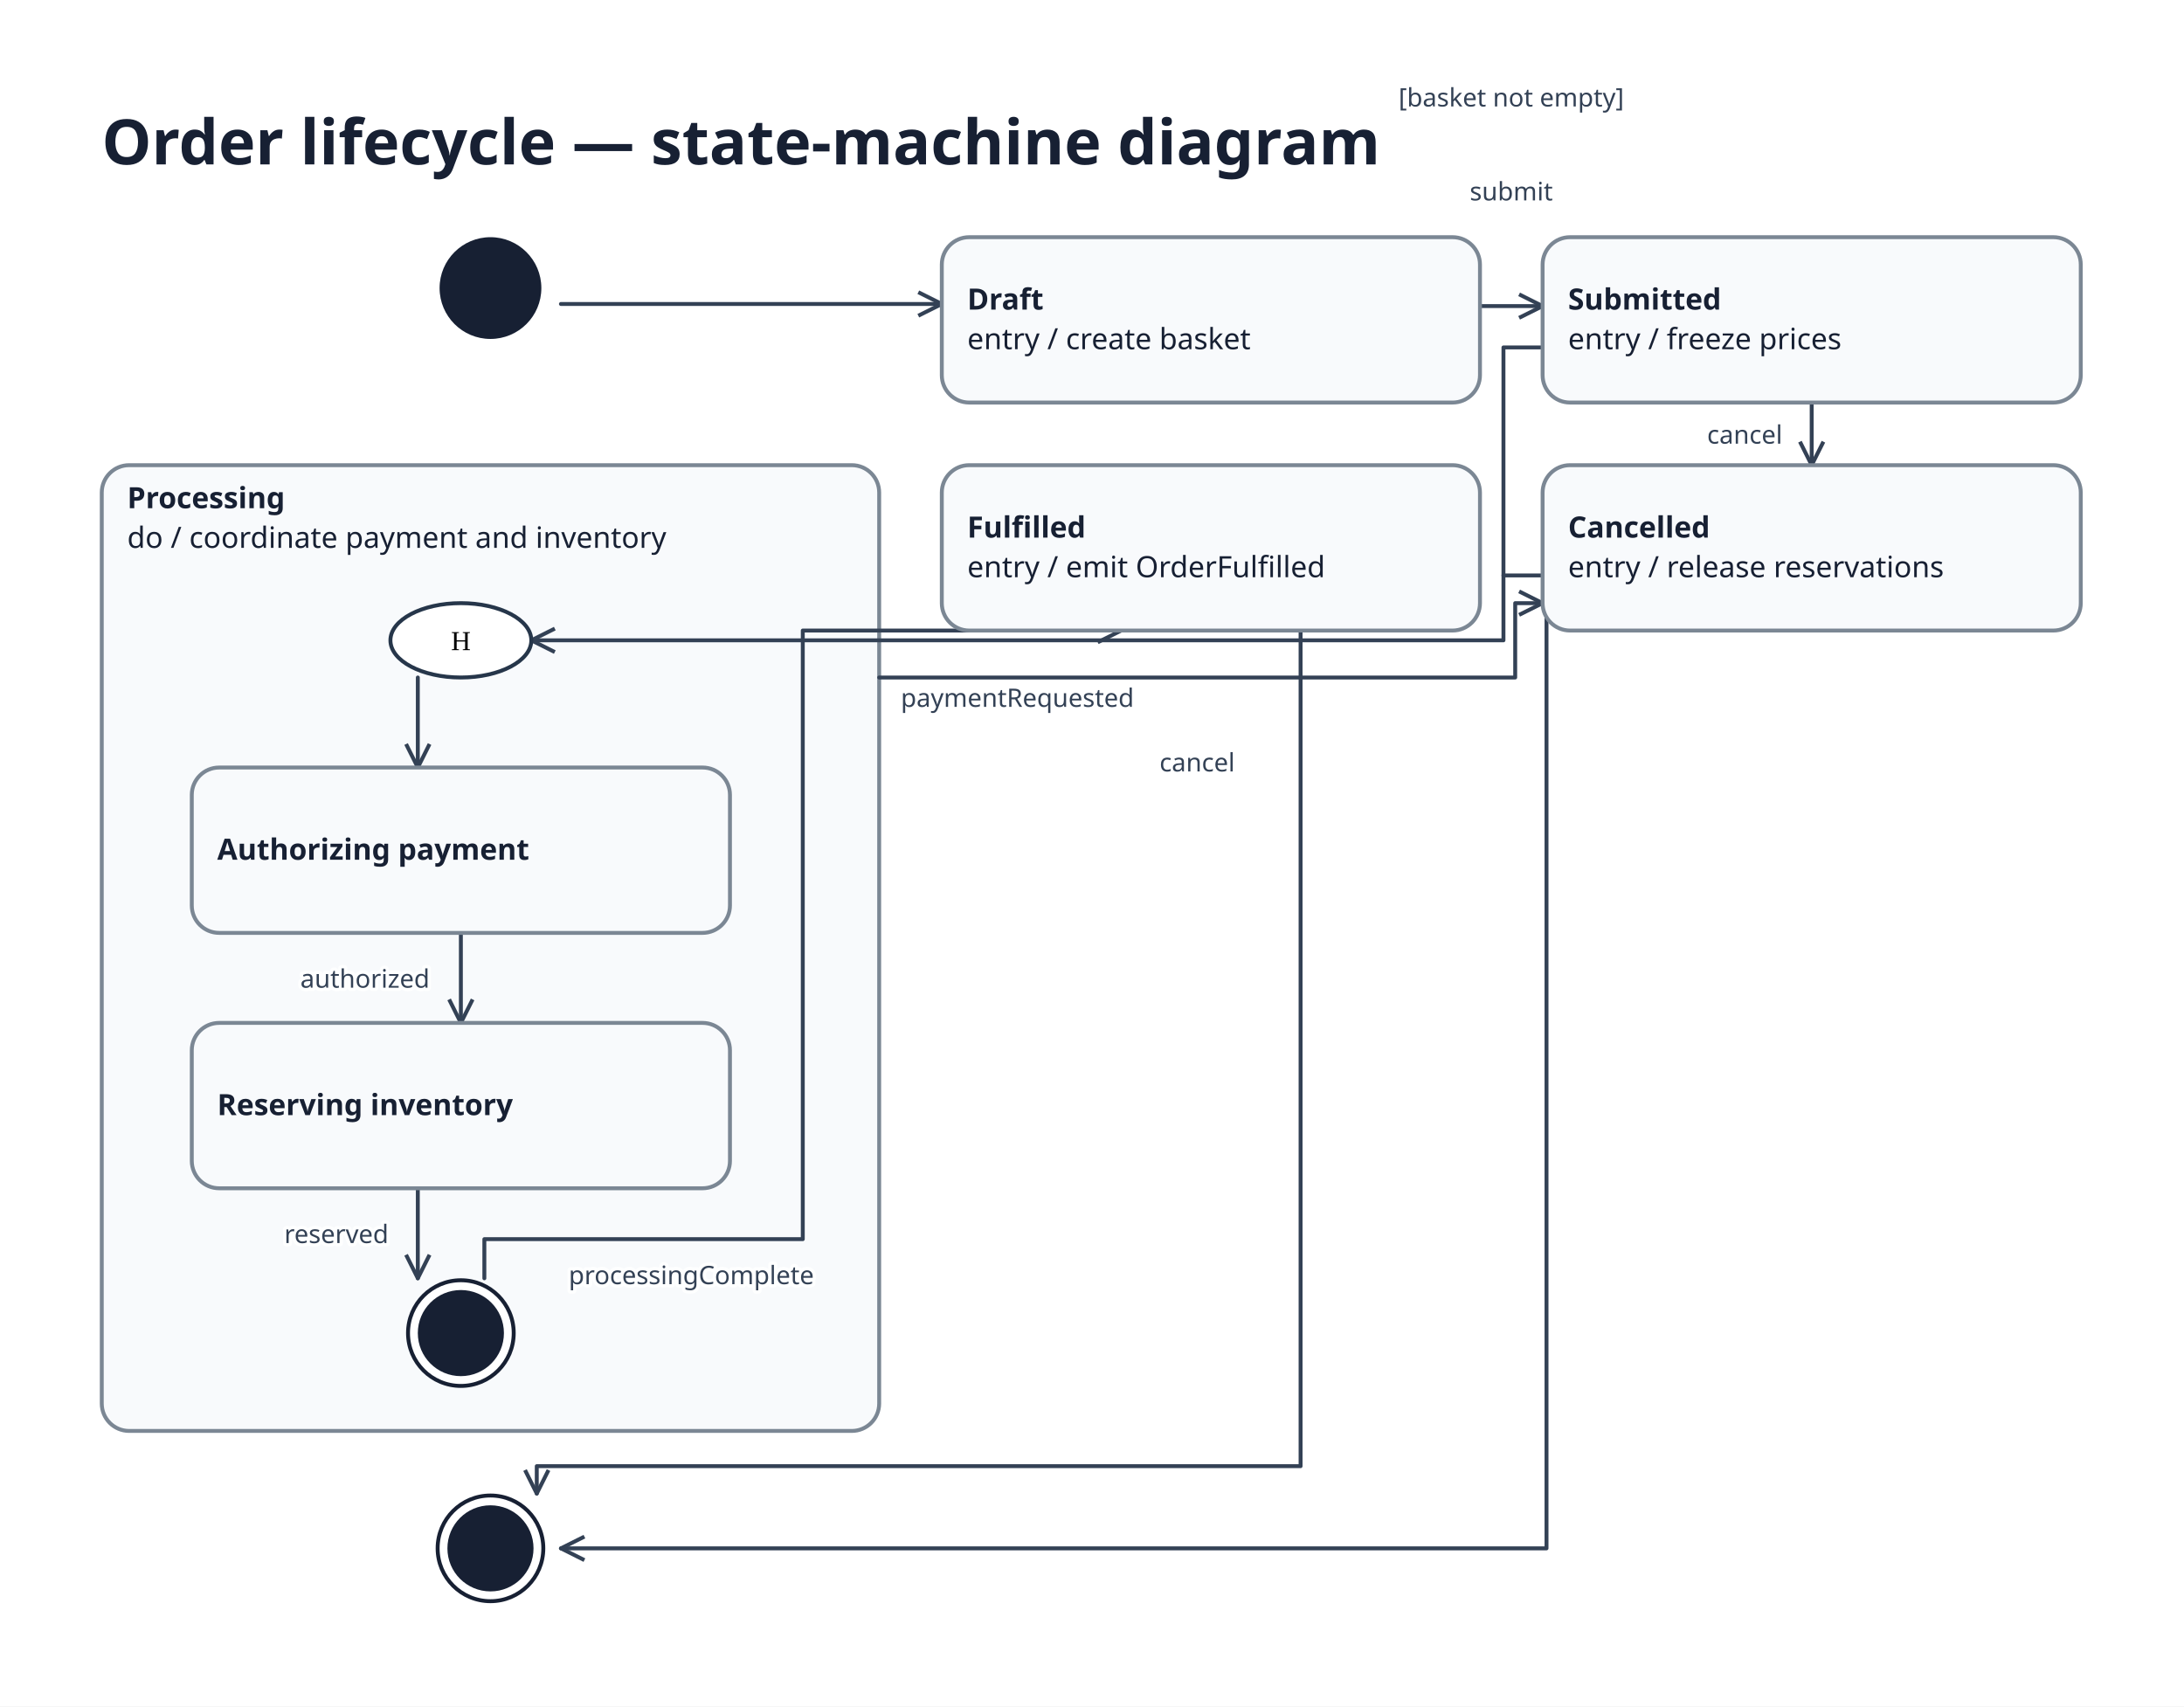
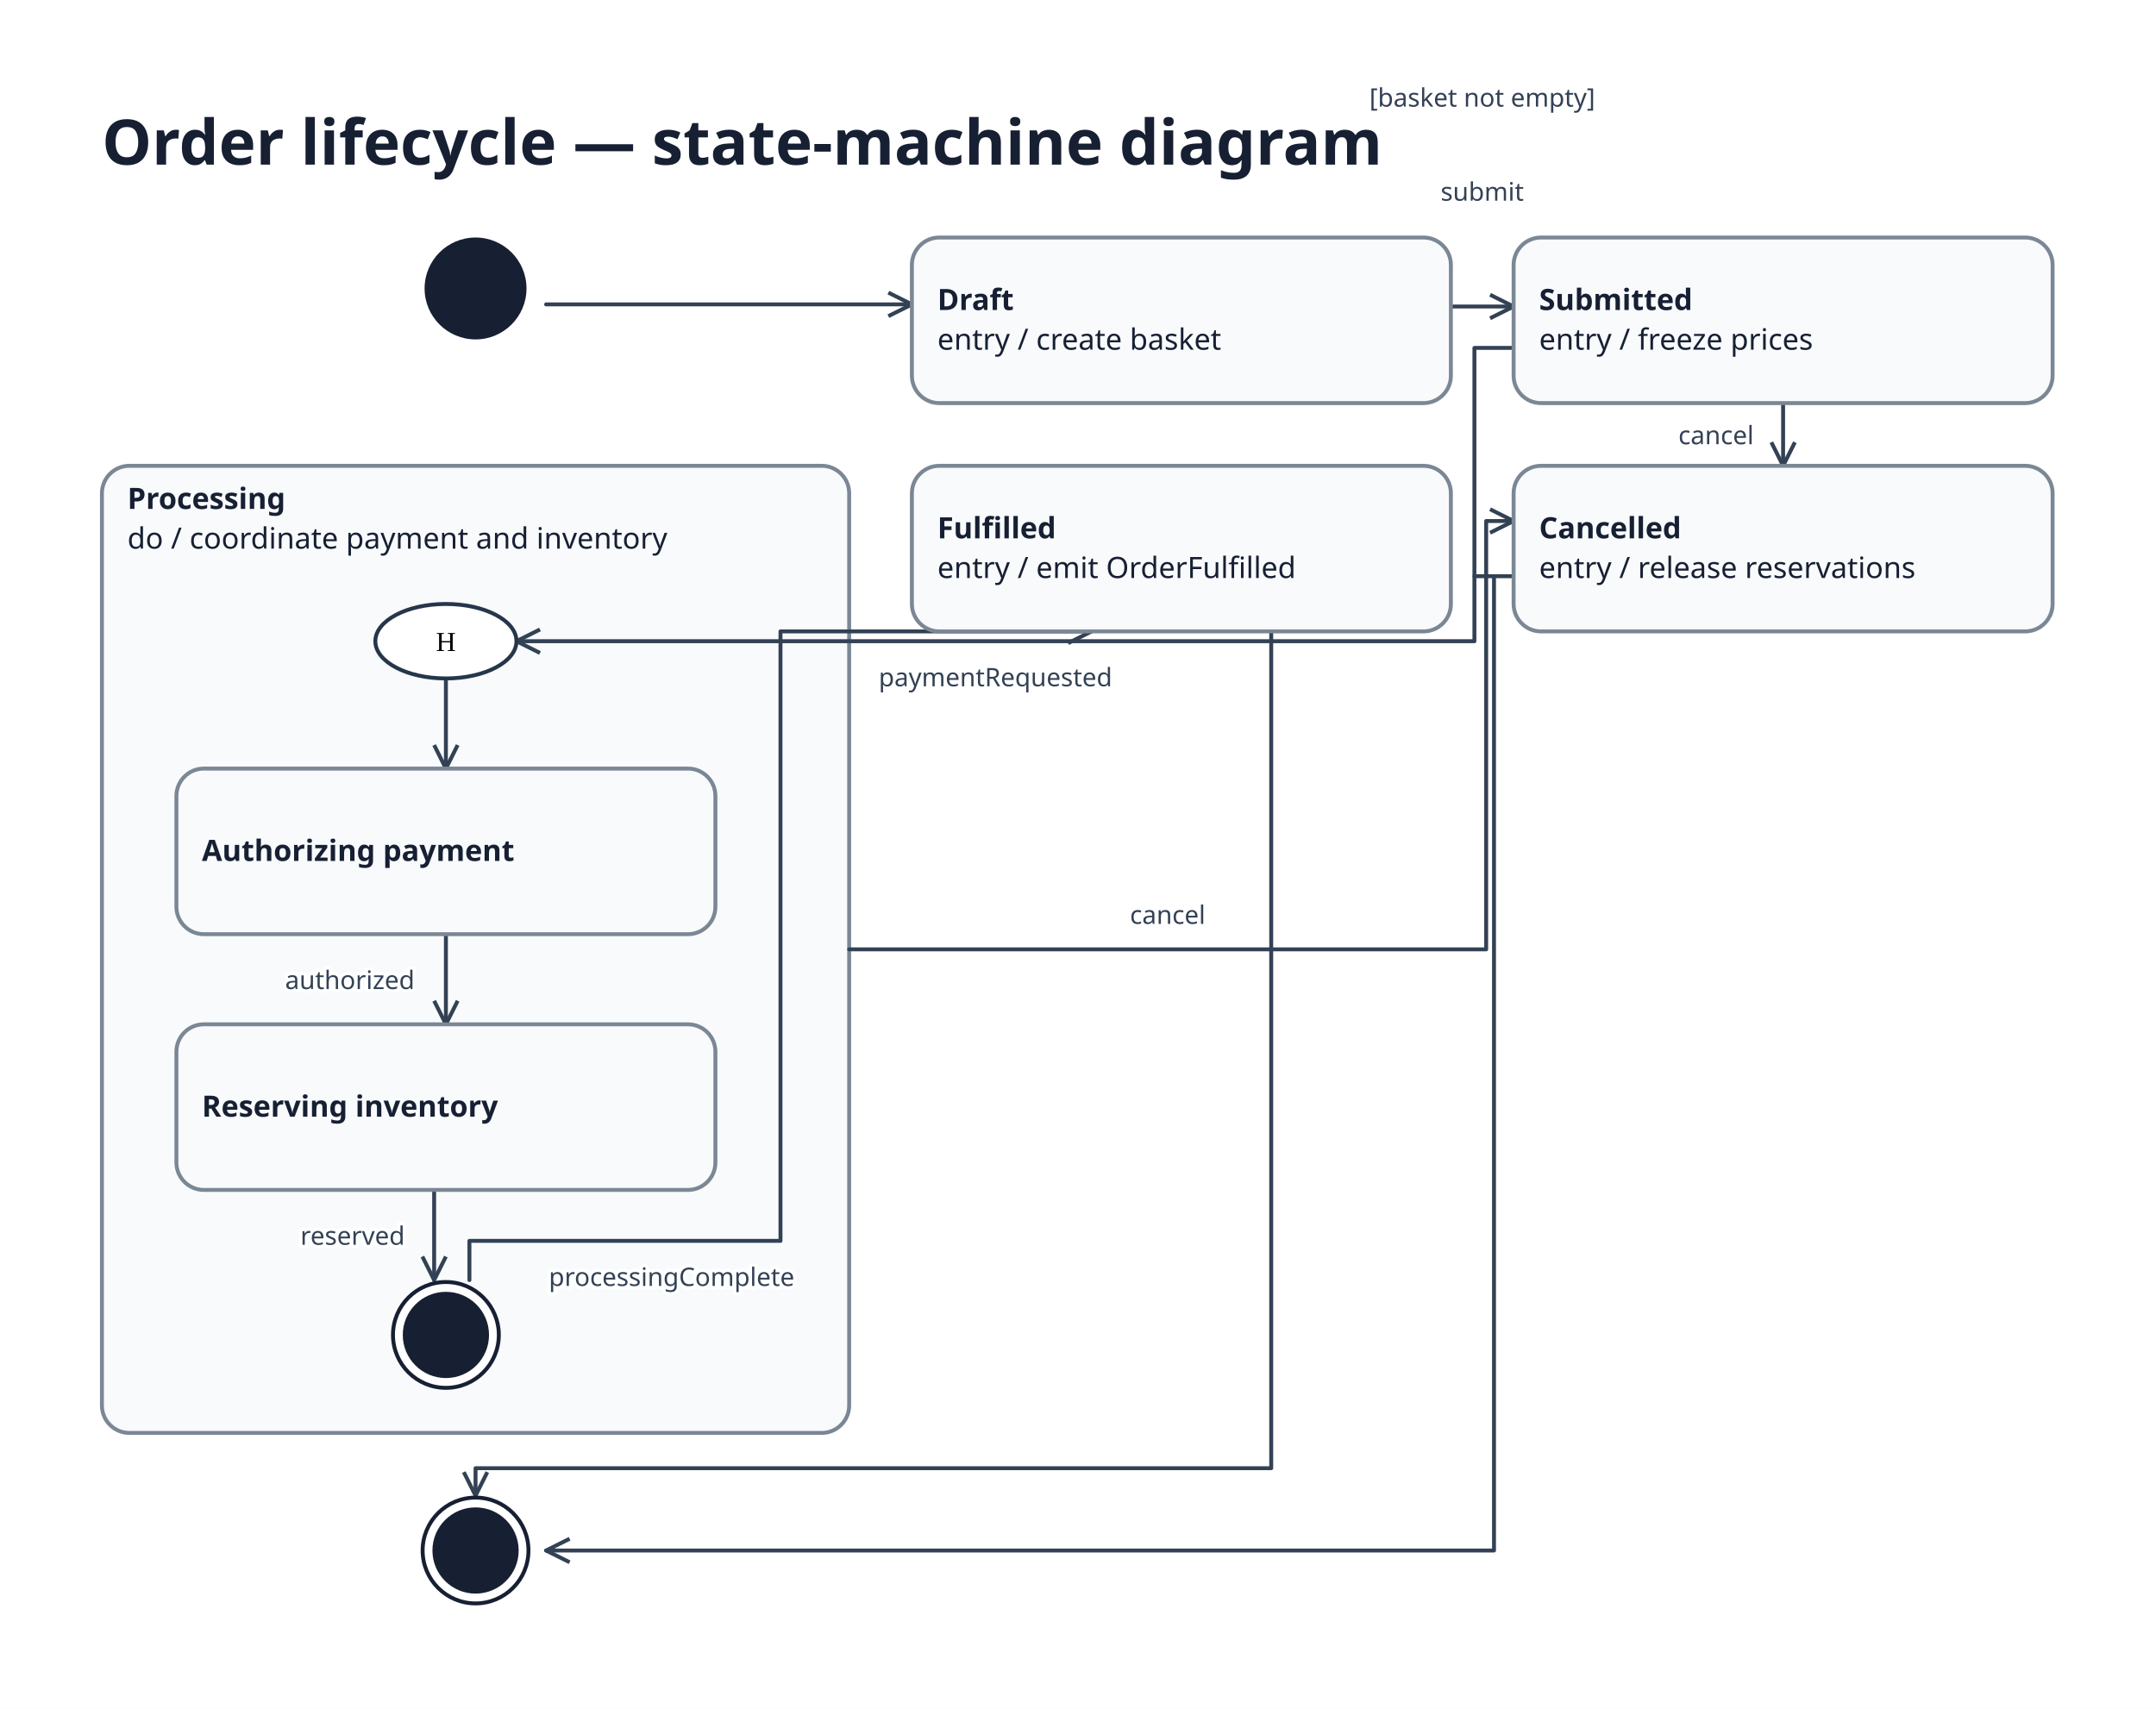
- <svg xmlns="http://www.w3.org/2000/svg" width="1116" height="872" viewBox="0 0 1116 872" role="img" aria-label="uml-state-machine-example">
+ <svg xmlns="http://www.w3.org/2000/svg" width="1100" height="872" viewBox="0 0 1100 872" role="img" aria-label="uml-state-machine-example">
  <rect width="100%" height="100%" fill="#ffffff" />
  <g id="boundaries">
-     <rect x="52" y="237.7" width="397.25" height="493.5" rx="14" fill="#f8fafc" stroke="#7b8794" stroke-width="2" />
+     <rect x="52" y="237.7" width="381.25" height="493.5" rx="14" fill="#f8fafc" stroke="#7b8794" stroke-width="2" />
  </g>
  <g id="corridor-dividers" />
  <g id="lines">
    <g data-line="history-authorizing">
-       <polyline points="213.5,346.2 213.5,392.2" fill="none" stroke="#334155" stroke-width="2" stroke-linejoin="round" stroke-linecap="round" />
-       <path d="M 207.5 380.2 L 213.5 392.2 L 219.5 380.2" fill="none" stroke="#334155" stroke-width="2" stroke-linejoin="round" />
+       <polyline points="227.5,346.2 227.5,392.2" fill="none" stroke="#334155" stroke-width="2" stroke-linejoin="round" stroke-linecap="round" />
+       <path d="M 221.5 380.2 L 227.5 392.2 L 233.5 380.2" fill="none" stroke="#334155" stroke-width="2" stroke-linejoin="round" />
    </g>
    <g data-line="authorizing-reserving">
-       <polyline points="235.5,476.7 235.5,522.7" fill="none" stroke="#334155" stroke-width="2" stroke-linejoin="round" stroke-linecap="round" />
-       <path d="M 229.5 510.7 L 235.5 522.7 L 241.5 510.7" fill="none" stroke="#334155" stroke-width="2" stroke-linejoin="round" />
+       <polyline points="227.5,476.7 227.5,522.7" fill="none" stroke="#334155" stroke-width="2" stroke-linejoin="round" stroke-linecap="round" />
+       <path d="M 221.5 510.7 L 227.5 522.7 L 233.5 510.7" fill="none" stroke="#334155" stroke-width="2" stroke-linejoin="round" />
    </g>
    <g data-line="reserving-complete">
-       <polyline points="213.5,607.2 213.5,653.2" fill="none" stroke="#334155" stroke-width="2" stroke-linejoin="round" stroke-linecap="round" />
-       <path d="M 207.5 641.2 L 213.5 653.2 L 219.5 641.2" fill="none" stroke="#334155" stroke-width="2" stroke-linejoin="round" />
+       <polyline points="221.5,607.2 221.5,653.2" fill="none" stroke="#334155" stroke-width="2" stroke-linejoin="round" stroke-linecap="round" />
+       <path d="M 215.5 641.2 L 221.5 653.2 L 227.5 641.2" fill="none" stroke="#334155" stroke-width="2" stroke-linejoin="round" />
    </g>
    <g data-line="begin">
-       <polyline points="286.625,155.325 481.25,155.325" fill="none" stroke="#334155" stroke-width="2" stroke-linejoin="round" stroke-linecap="round" />
-       <path d="M 469.25 161.325 L 481.25 155.325 L 469.25 149.325" fill="none" stroke="#334155" stroke-width="2" stroke-linejoin="round" />
+       <polyline points="278.625,155.325 465.25,155.325" fill="none" stroke="#334155" stroke-width="2" stroke-linejoin="round" stroke-linecap="round" />
+       <path d="M 453.25 161.325 L 465.25 155.325 L 453.25 149.325" fill="none" stroke="#334155" stroke-width="2" stroke-linejoin="round" />
    </g>
    <g data-line="submit">
-       <polyline points="756.25,156.408 788.25,156.408" fill="none" stroke="#334155" stroke-width="2" stroke-linejoin="round" stroke-linecap="round" />
-       <path d="M 776.25 162.408 L 788.25 156.408 L 776.25 150.408" fill="none" stroke="#334155" stroke-width="2" stroke-linejoin="round" />
+       <polyline points="740.25,156.408 772.25,156.408" fill="none" stroke="#334155" stroke-width="2" stroke-linejoin="round" stroke-linecap="round" />
+       <path d="M 760.25 162.408 L 772.25 156.408 L 760.25 150.408" fill="none" stroke="#334155" stroke-width="2" stroke-linejoin="round" />
    </g>
    <g data-line="process">
-       <polyline points="788.25,177.533 768.25,177.533 768.25,327.2 271.5,327.2" fill="none" stroke="#334155" stroke-width="2" stroke-linejoin="round" stroke-linecap="round" />
-       <path d="M 283.5 321.2 L 271.5 327.2 L 283.5 333.2" fill="none" stroke="#334155" stroke-width="2" stroke-linejoin="round" />
+       <polyline points="772.25,177.533 752.25,177.533 752.25,327.2 263.5,327.2" fill="none" stroke="#334155" stroke-width="2" stroke-linejoin="round" stroke-linecap="round" />
+       <path d="M 275.5 321.2 L 263.5 327.2 L 275.5 333.2" fill="none" stroke="#334155" stroke-width="2" stroke-linejoin="round" />
    </g>
    <g data-line="fulfil">
-       <polyline points="247.5,653.2 247.5,633.2 410.208,633.2 410.208,322.2 572.917,322.2" fill="none" stroke="#334155" stroke-width="2" stroke-linejoin="round" stroke-linecap="round" />
-       <path d="M 560.917 328.2 L 572.917 322.2 L 560.917 316.2" fill="none" stroke="#334155" stroke-width="2" stroke-linejoin="round" />
+       <polyline points="239.5,653.2 239.5,633.2 398.208,633.2 398.208,322.2 556.917,322.2" fill="none" stroke="#334155" stroke-width="2" stroke-linejoin="round" stroke-linecap="round" />
+       <path d="M 544.917 328.2 L 556.917 322.2 L 544.917 316.2" fill="none" stroke="#334155" stroke-width="2" stroke-linejoin="round" />
    </g>
    <g data-line="cancel-submitted">
-       <polyline points="925.75,205.7 925.75,237.7" fill="none" stroke="#334155" stroke-width="2" stroke-linejoin="round" stroke-linecap="round" />
-       <path d="M 919.75 225.7 L 925.75 237.7 L 931.75 225.7" fill="none" stroke="#334155" stroke-width="2" stroke-linejoin="round" />
+       <polyline points="909.75,205.7 909.75,237.7" fill="none" stroke="#334155" stroke-width="2" stroke-linejoin="round" stroke-linecap="round" />
+       <path d="M 903.75 225.7 L 909.75 237.7 L 915.75 225.7" fill="none" stroke="#334155" stroke-width="2" stroke-linejoin="round" />
    </g>
    <g data-line="cancel-processing">
-       <polyline points="449.25,346.2 774.25,346.2 774.25,308.2 788.25,308.2" fill="none" stroke="#334155" stroke-width="2" stroke-linejoin="round" stroke-linecap="round" />
-       <path d="M 776.25 314.2 L 788.25 308.2 L 776.25 302.2" fill="none" stroke="#334155" stroke-width="2" stroke-linejoin="round" />
+       <polyline points="433.25,484.45 758.25,484.45 758.25,265.867 772.25,265.867" fill="none" stroke="#334155" stroke-width="2" stroke-linejoin="round" stroke-linecap="round" />
+       <path d="M 760.25 271.867 L 772.25 265.867 L 760.25 259.867" fill="none" stroke="#334155" stroke-width="2" stroke-linejoin="round" />
    </g>
    <g data-line="finish-fulfilled">
-       <polyline points="664.583,322.2 664.583,749.2 274.282,749.2 274.282,763.2" fill="none" stroke="#334155" stroke-width="2" stroke-linejoin="round" stroke-linecap="round" />
-       <path d="M 268.282 751.2 L 274.282 763.2 L 280.282 751.2" fill="none" stroke="#334155" stroke-width="2" stroke-linejoin="round" />
+       <polyline points="648.583,322.2 648.583,749.2 242.625,749.2 242.625,763.2" fill="none" stroke="#334155" stroke-width="2" stroke-linejoin="round" stroke-linecap="round" />
+       <path d="M 236.625 751.2 L 242.625 763.2 L 248.625 751.2" fill="none" stroke="#334155" stroke-width="2" stroke-linejoin="round" />
    </g>
    <g data-line="finish-cancelled">
-       <polyline points="788.25,294.033 768.25,294.033 790.25,294.033 790.25,791.2 286.625,791.2" fill="none" stroke="#334155" stroke-width="2" stroke-linejoin="round" stroke-linecap="round" />
-       <path d="M 298.625 785.2 L 286.625 791.2 L 298.625 797.2" fill="none" stroke="#334155" stroke-width="2" stroke-linejoin="round" />
+       <polyline points="772.25,294.033 752.25,294.033 762.25,294.033 762.25,791.2 278.625,791.2" fill="none" stroke="#334155" stroke-width="2" stroke-linejoin="round" stroke-linecap="round" />
+       <path d="M 290.625 785.2 L 278.625 791.2 L 290.625 797.2" fill="none" stroke="#334155" stroke-width="2" stroke-linejoin="round" />
    </g>
  </g>
  <g id="objects">
-     <circle cx="250.625" cy="147.2" r="26" fill="#172033" />
-     <rect x="481.25" y="121.2" width="275" height="84.5" rx="14" fill="#f8fafc" stroke="#7b8794" stroke-width="2" />
-     <rect x="788.25" y="121.2" width="275" height="84.5" rx="14" fill="#f8fafc" stroke="#7b8794" stroke-width="2" />
+     <circle cx="242.625" cy="147.2" r="26" fill="#172033" />
+     <rect x="465.25" y="121.2" width="275" height="84.5" rx="14" fill="#f8fafc" stroke="#7b8794" stroke-width="2" />
+     <rect x="772.25" y="121.2" width="275" height="84.5" rx="14" fill="#f8fafc" stroke="#7b8794" stroke-width="2" />
    <g>
-       <rect x="199.5" y="308.2" width="72" height="38" rx="36" fill="#ffffff" stroke="#26364a" stroke-width="2" />
-       <text x="235.5" y="332.2" text-anchor="middle" font-size="14">H</text>
+       <rect x="191.5" y="308.2" width="72" height="38" rx="36" fill="#ffffff" stroke="#26364a" stroke-width="2" />
+       <text x="227.5" y="332.2" text-anchor="middle" font-size="14">H</text>
    </g>
-     <rect x="98" y="392.2" width="275" height="84.5" rx="14" fill="#f8fafc" stroke="#7b8794" stroke-width="2" />
-     <rect x="98" y="522.7" width="275" height="84.5" rx="14" fill="#f8fafc" stroke="#7b8794" stroke-width="2" />
+     <rect x="90" y="392.2" width="275" height="84.5" rx="14" fill="#f8fafc" stroke="#7b8794" stroke-width="2" />
+     <rect x="90" y="522.7" width="275" height="84.5" rx="14" fill="#f8fafc" stroke="#7b8794" stroke-width="2" />
    <g>
-       <circle cx="235.5" cy="681.2" r="27" fill="white" stroke="#172033" stroke-width="2" />
-       <circle cx="235.5" cy="681.2" r="22" fill="#172033" />
+       <circle cx="227.5" cy="681.2" r="27" fill="white" stroke="#172033" stroke-width="2" />
+       <circle cx="227.5" cy="681.2" r="22" fill="#172033" />
    </g>
-     <rect x="481.25" y="237.7" width="275" height="84.5" rx="14" fill="#f8fafc" stroke="#7b8794" stroke-width="2" />
-     <rect x="788.25" y="237.7" width="275" height="84.5" rx="14" fill="#f8fafc" stroke="#7b8794" stroke-width="2" />
+     <rect x="465.25" y="237.7" width="275" height="84.5" rx="14" fill="#f8fafc" stroke="#7b8794" stroke-width="2" />
+     <rect x="772.25" y="237.7" width="275" height="84.5" rx="14" fill="#f8fafc" stroke="#7b8794" stroke-width="2" />
    <g>
-       <circle cx="250.625" cy="791.2" r="27" fill="white" stroke="#172033" stroke-width="2" />
-       <circle cx="250.625" cy="791.2" r="22" fill="#172033" />
+       <circle cx="242.625" cy="791.2" r="27" fill="white" stroke="#172033" stroke-width="2" />
+       <circle cx="242.625" cy="791.2" r="22" fill="#172033" />
    </g>
  </g>
  <g id="ports" />
  <g id="text">
    <text x="52" y="84" text-anchor="start" fill="#172033" font-family="ui-rounded, 'Comic Sans MS', sans-serif" font-size="32" font-weight="700">Order lifecycle — state-machine diagram</text>
-     <text x="494.25" y="158.2" text-anchor="start" fill="#172033" font-family="ui-rounded, 'Comic Sans MS', sans-serif" font-size="15" font-weight="700">Draft</text>
-     <text x="494.25" y="178.45" text-anchor="start" fill="#172033" font-family="ui-rounded, 'Comic Sans MS', sans-serif" font-size="15" font-weight="450">entry / create basket</text>
-     <text x="801.25" y="158.2" text-anchor="start" fill="#172033" font-family="ui-rounded, 'Comic Sans MS', sans-serif" font-size="15" font-weight="700">Submitted</text>
-     <text x="801.25" y="178.45" text-anchor="start" fill="#172033" font-family="ui-rounded, 'Comic Sans MS', sans-serif" font-size="15" font-weight="450">entry / freeze prices</text>
+     <text x="478.25" y="158.2" text-anchor="start" fill="#172033" font-family="ui-rounded, 'Comic Sans MS', sans-serif" font-size="15" font-weight="700">Draft</text>
+     <text x="478.25" y="178.45" text-anchor="start" fill="#172033" font-family="ui-rounded, 'Comic Sans MS', sans-serif" font-size="15" font-weight="450">entry / create basket</text>
+     <text x="785.25" y="158.2" text-anchor="start" fill="#172033" font-family="ui-rounded, 'Comic Sans MS', sans-serif" font-size="15" font-weight="700">Submitted</text>
+     <text x="785.25" y="178.45" text-anchor="start" fill="#172033" font-family="ui-rounded, 'Comic Sans MS', sans-serif" font-size="15" font-weight="450">entry / freeze prices</text>
    <text x="65" y="259.7" text-anchor="start" fill="#172033" font-family="ui-rounded, 'Comic Sans MS', sans-serif" font-size="15" font-weight="700">Processing</text>
    <text x="65" y="279.95" text-anchor="start" fill="#172033" font-family="ui-rounded, 'Comic Sans MS', sans-serif" font-size="15" font-weight="450">do / coordinate payment and inventory</text>
-     <text x="111" y="439.325" text-anchor="start" fill="#172033" font-family="ui-rounded, 'Comic Sans MS', sans-serif" font-size="15" font-weight="700">Authorizing payment</text>
-     <text x="111" y="569.825" text-anchor="start" fill="#172033" font-family="ui-rounded, 'Comic Sans MS', sans-serif" font-size="15" font-weight="700">Reserving inventory</text>
-     <text x="494.25" y="274.7" text-anchor="start" fill="#172033" font-family="ui-rounded, 'Comic Sans MS', sans-serif" font-size="15" font-weight="700">Fulfilled</text>
-     <text x="494.25" y="294.95" text-anchor="start" fill="#172033" font-family="ui-rounded, 'Comic Sans MS', sans-serif" font-size="15" font-weight="450">entry / emit OrderFulfilled</text>
-     <text x="801.25" y="274.7" text-anchor="start" fill="#172033" font-family="ui-rounded, 'Comic Sans MS', sans-serif" font-size="15" font-weight="700">Cancelled</text>
-     <text x="801.25" y="294.95" text-anchor="start" fill="#172033" font-family="ui-rounded, 'Comic Sans MS', sans-serif" font-size="15" font-weight="450">entry / release reservations</text>
+     <text x="103" y="439.325" text-anchor="start" fill="#172033" font-family="ui-rounded, 'Comic Sans MS', sans-serif" font-size="15" font-weight="700">Authorizing payment</text>
+     <text x="103" y="569.825" text-anchor="start" fill="#172033" font-family="ui-rounded, 'Comic Sans MS', sans-serif" font-size="15" font-weight="700">Reserving inventory</text>
+     <text x="478.25" y="274.7" text-anchor="start" fill="#172033" font-family="ui-rounded, 'Comic Sans MS', sans-serif" font-size="15" font-weight="700">Fulfilled</text>
+     <text x="478.25" y="294.95" text-anchor="start" fill="#172033" font-family="ui-rounded, 'Comic Sans MS', sans-serif" font-size="15" font-weight="450">entry / emit OrderFulfilled</text>
+     <text x="785.25" y="274.7" text-anchor="start" fill="#172033" font-family="ui-rounded, 'Comic Sans MS', sans-serif" font-size="15" font-weight="700">Cancelled</text>
+     <text x="785.25" y="294.95" text-anchor="start" fill="#172033" font-family="ui-rounded, 'Comic Sans MS', sans-serif" font-size="15" font-weight="450">entry / release reservations</text>
    <g data-line-label="authorizing-reserving">
-       <text x="186.5" y="504.7" text-anchor="middle" font-family="ui-rounded, sans-serif" font-size="13" fill="#334155" stroke="#ffffff" stroke-opacity=".92" stroke-width="3.5" stroke-linejoin="round" paint-order="stroke fill">authorized</text>
+       <text x="178.5" y="504.7" text-anchor="middle" font-family="ui-rounded, sans-serif" font-size="13" fill="#334155" stroke="#ffffff" stroke-opacity=".92" stroke-width="3.5" stroke-linejoin="round" paint-order="stroke fill">authorized</text>
    </g>
    <g data-line-label="reserving-complete">
-       <text x="171.9" y="635.2" text-anchor="middle" font-family="ui-rounded, sans-serif" font-size="13" fill="#334155" stroke="#ffffff" stroke-opacity=".92" stroke-width="3.5" stroke-linejoin="round" paint-order="stroke fill">reserved</text>
+       <text x="179.9" y="635.2" text-anchor="middle" font-family="ui-rounded, sans-serif" font-size="13" fill="#334155" stroke="#ffffff" stroke-opacity=".92" stroke-width="3.5" stroke-linejoin="round" paint-order="stroke fill">reserved</text>
    </g>
    <g data-line-label="submit">
-       <text x="772.25" y="102.408" text-anchor="middle" font-family="ui-rounded, sans-serif" font-size="13" fill="#334155" stroke="#ffffff" stroke-opacity=".92" stroke-width="3.5" stroke-linejoin="round" paint-order="stroke fill">submit</text>
+       <text x="756.25" y="102.408" text-anchor="middle" font-family="ui-rounded, sans-serif" font-size="13" fill="#334155" stroke="#ffffff" stroke-opacity=".92" stroke-width="3.5" stroke-linejoin="round" paint-order="stroke fill">submit</text>
    </g>
    <g data-line-label="submit">
-       <text x="772.25" y="54.408" text-anchor="middle" font-family="ui-rounded, sans-serif" font-size="13" fill="#334155" stroke="#ffffff" stroke-opacity=".92" stroke-width="3.5" stroke-linejoin="round" paint-order="stroke fill">[basket not empty]</text>
+       <text x="756.25" y="54.408" text-anchor="middle" font-family="ui-rounded, sans-serif" font-size="13" fill="#334155" stroke="#ffffff" stroke-opacity=".92" stroke-width="3.5" stroke-linejoin="round" paint-order="stroke fill">[basket not empty]</text>
    </g>
    <g data-line-label="process">
-       <text x="519.875" y="361.2" text-anchor="middle" font-family="ui-rounded, sans-serif" font-size="13" fill="#334155" stroke="#ffffff" stroke-opacity=".92" stroke-width="3.5" stroke-linejoin="round" paint-order="stroke fill">paymentRequested</text>
+       <text x="507.875" y="350.2" text-anchor="middle" font-family="ui-rounded, sans-serif" font-size="13" fill="#334155" stroke="#ffffff" stroke-opacity=".92" stroke-width="3.5" stroke-linejoin="round" paint-order="stroke fill">paymentRequested</text>
    </g>
    <g data-line-label="fulfil">
-       <text x="353.26" y="656.2" text-anchor="middle" font-family="ui-rounded, sans-serif" font-size="13" fill="#334155" stroke="#ffffff" stroke-opacity=".92" stroke-width="3.5" stroke-linejoin="round" paint-order="stroke fill">processingComplete</text>
+       <text x="342.66" y="656.2" text-anchor="middle" font-family="ui-rounded, sans-serif" font-size="13" fill="#334155" stroke="#ffffff" stroke-opacity=".92" stroke-width="3.5" stroke-linejoin="round" paint-order="stroke fill">processingComplete</text>
    </g>
    <g data-line-label="cancel-submitted">
-       <text x="891.55" y="226.7" text-anchor="middle" font-family="ui-rounded, sans-serif" font-size="13" fill="#334155" stroke="#ffffff" stroke-opacity=".92" stroke-width="3.5" stroke-linejoin="round" paint-order="stroke fill">cancel</text>
+       <text x="875.55" y="226.7" text-anchor="middle" font-family="ui-rounded, sans-serif" font-size="13" fill="#334155" stroke="#ffffff" stroke-opacity=".92" stroke-width="3.5" stroke-linejoin="round" paint-order="stroke fill">cancel</text>
    </g>
    <g data-line-label="cancel-processing">
-       <text x="611.75" y="394.2" text-anchor="middle" font-family="ui-rounded, sans-serif" font-size="13" fill="#334155" stroke="#ffffff" stroke-opacity=".92" stroke-width="3.5" stroke-linejoin="round" paint-order="stroke fill">cancel</text>
+       <text x="595.75" y="471.45" text-anchor="middle" font-family="ui-rounded, sans-serif" font-size="13" fill="#334155" stroke="#ffffff" stroke-opacity=".92" stroke-width="3.5" stroke-linejoin="round" paint-order="stroke fill">cancel</text>
    </g>
  </g>
</svg>
